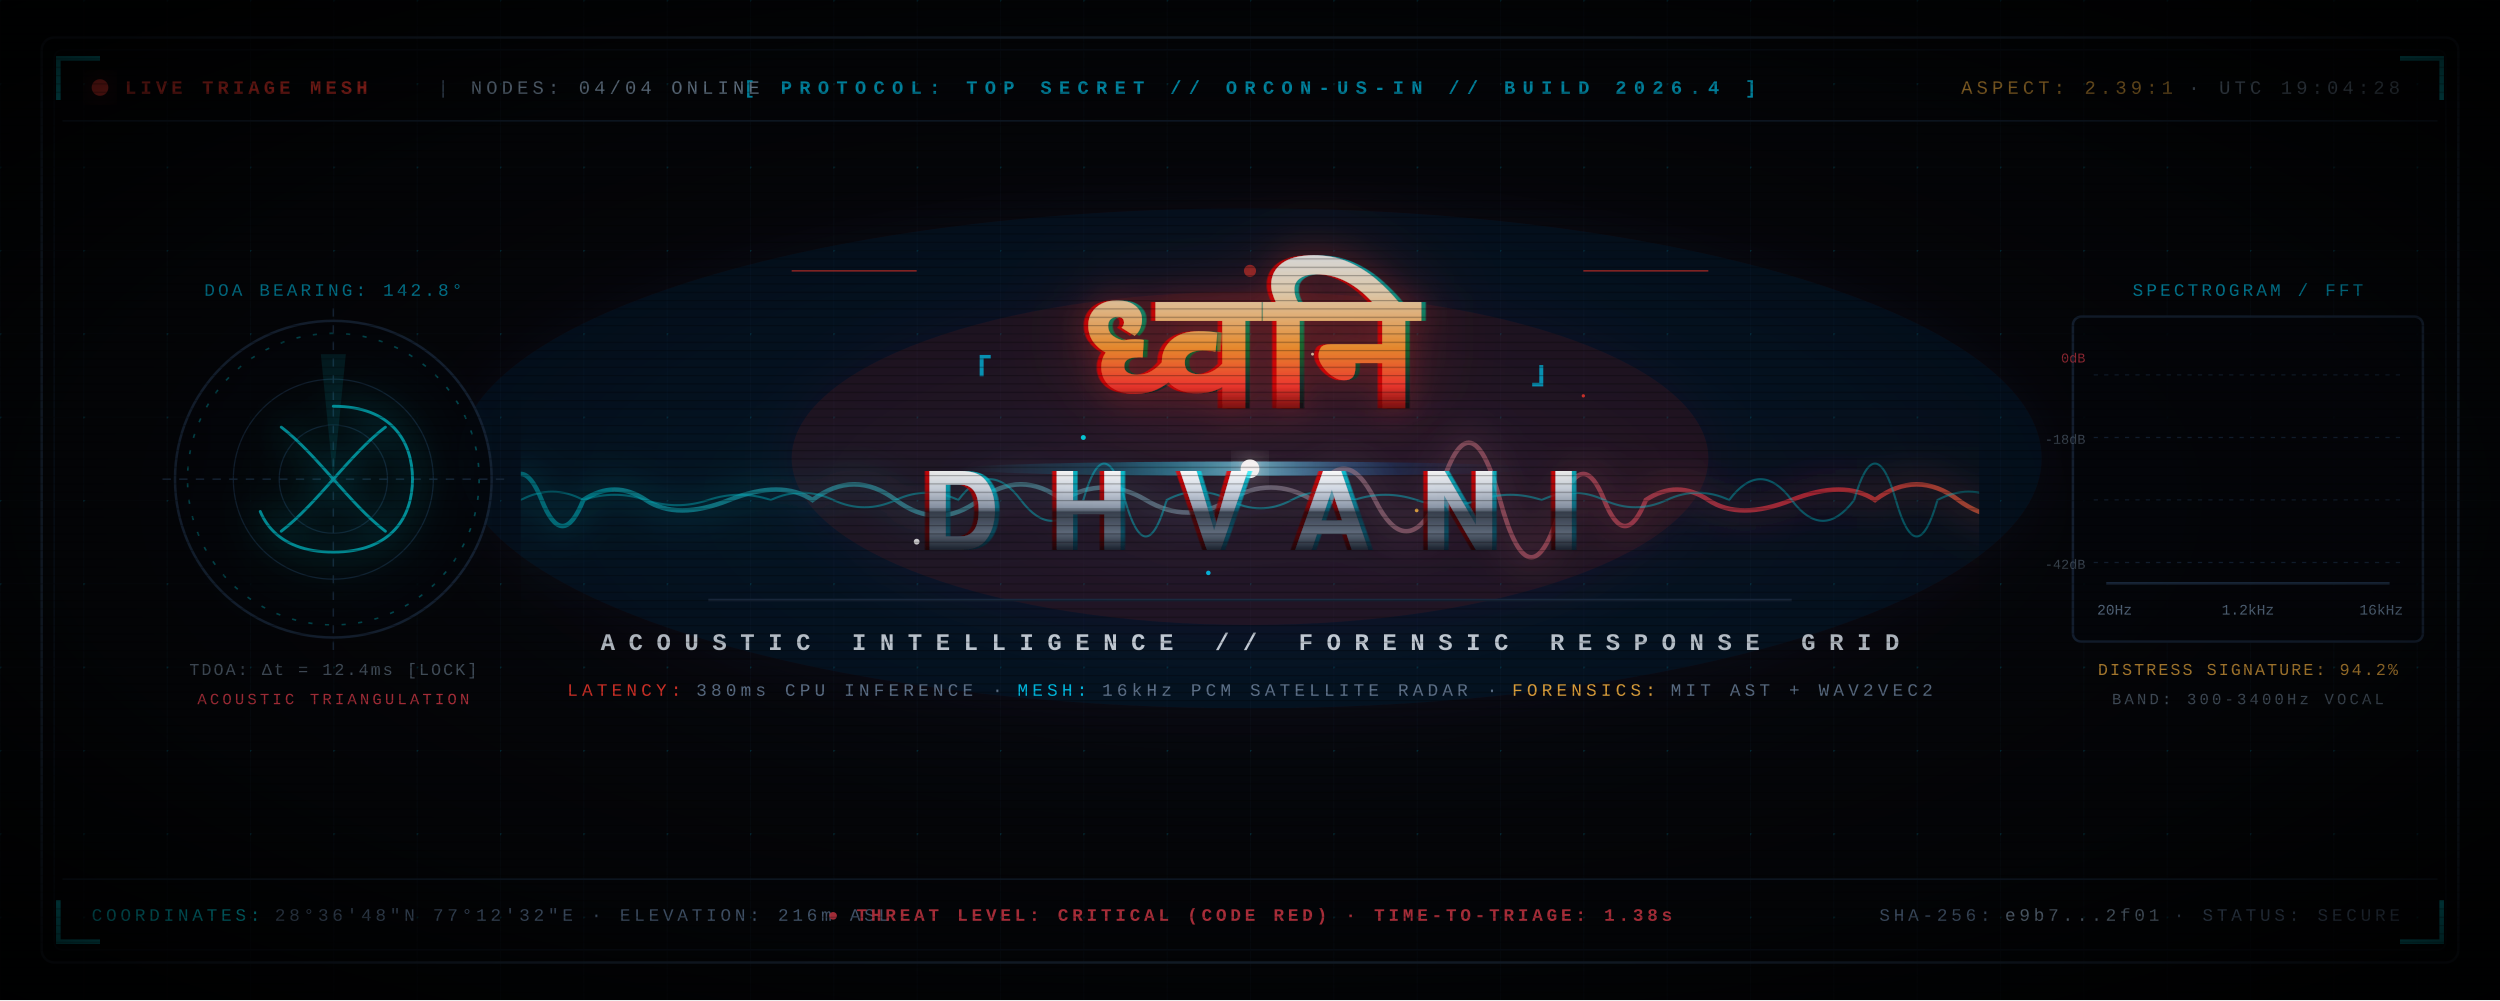
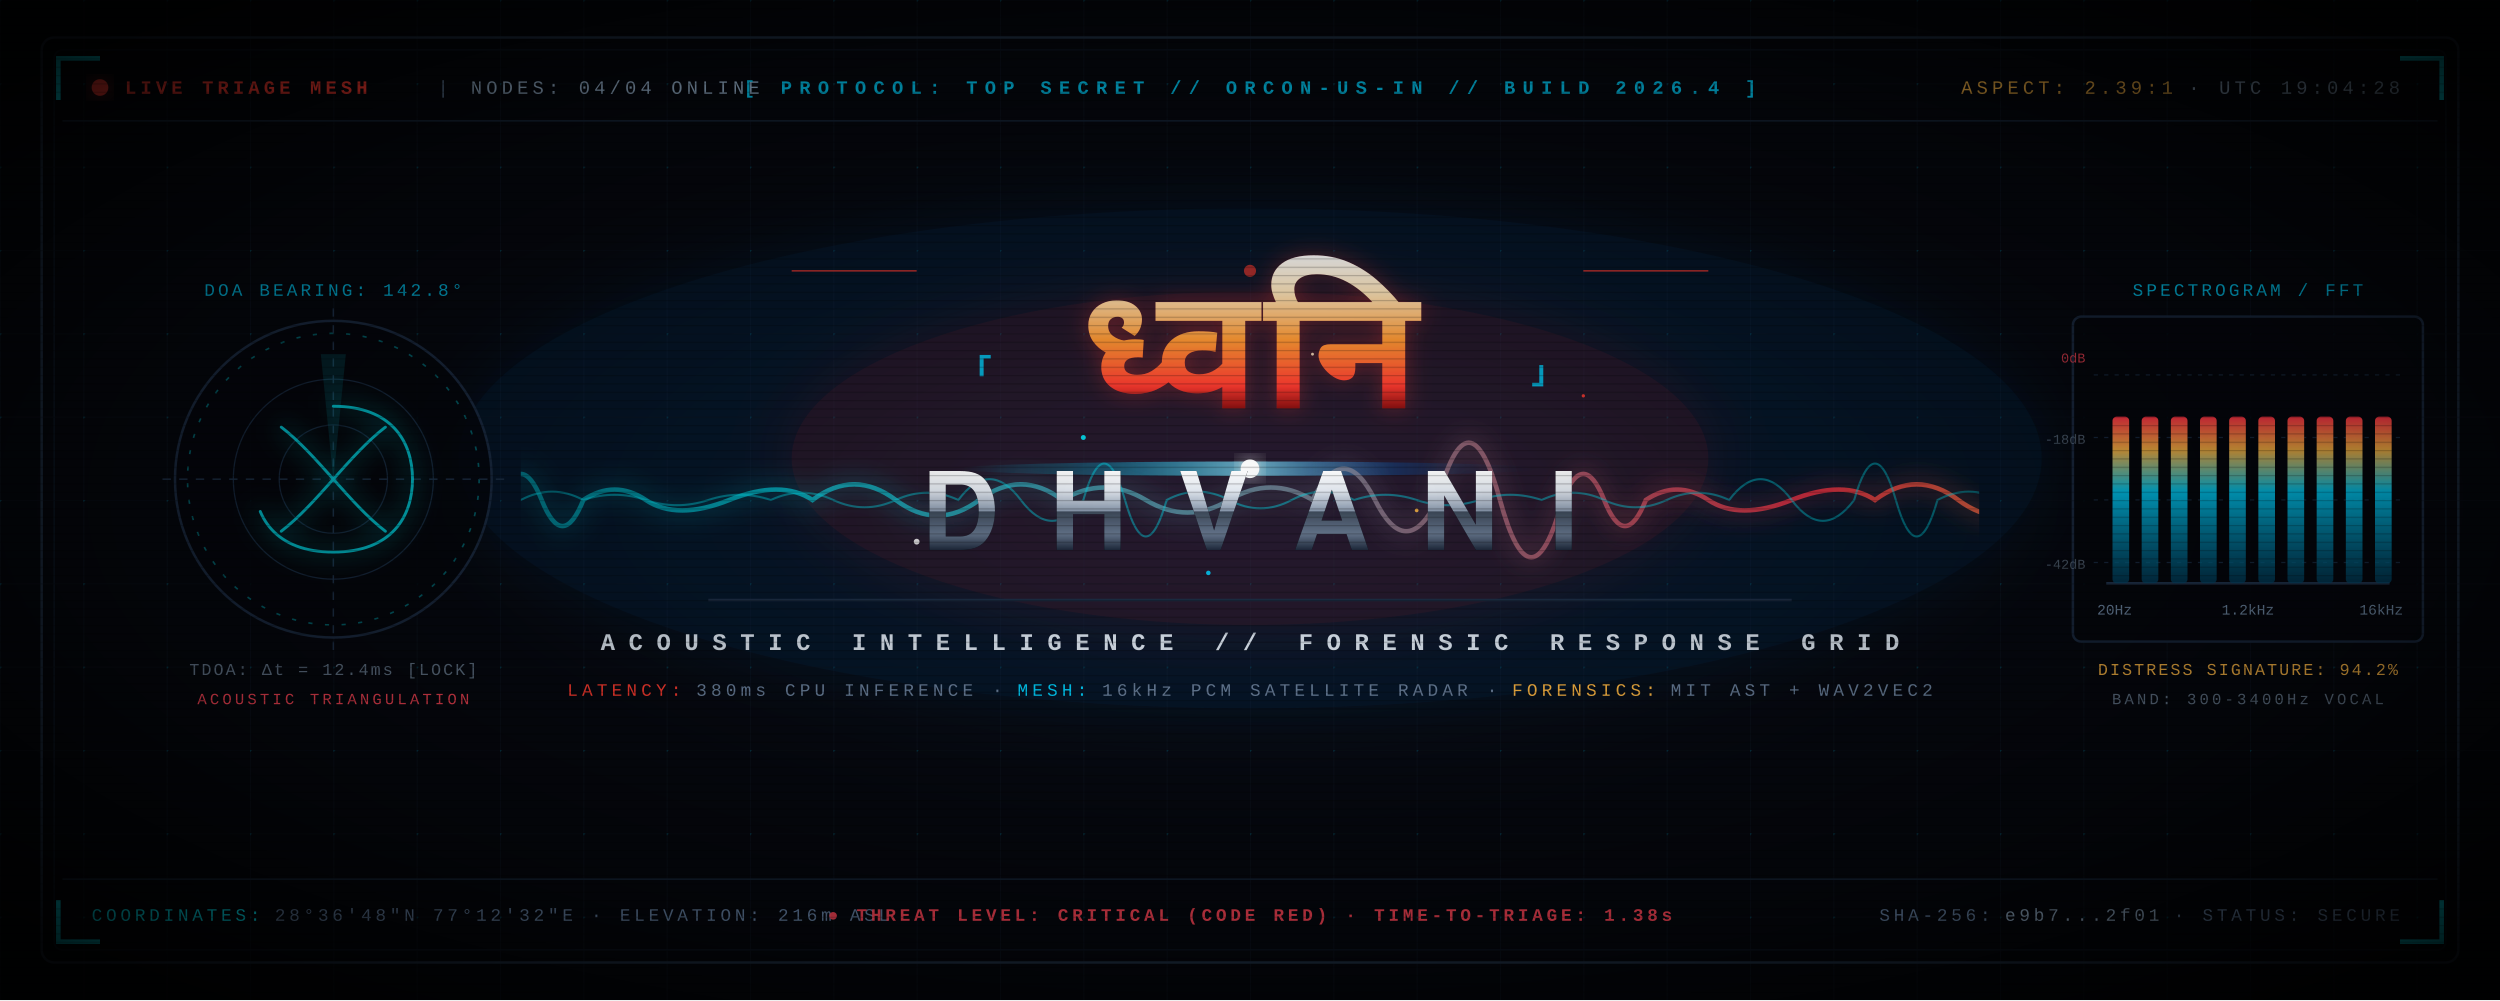
- <svg xmlns="http://www.w3.org/2000/svg" viewBox="0 0 1200 480" width="100%" height="100%">
+ <svg xmlns="http://www.w3.org/2000/svg" viewBox="0 0 1200 480" width="1200" height="480">
  <defs>
    <radialGradient id="cinemaVoid" cx="50%" cy="50%" r="75%">
-       <stop offset="0%" stop-color="#0a0e17" />
-       <stop offset="45%" stop-color="#05070b" />
-       <stop offset="100%" stop-color="#020305" />
+       <stop offset="0%" stop-color="#0c121e" />
+       <stop offset="45%" stop-color="#05080f" />
+       <stop offset="100%" stop-color="#020306" />
    </radialGradient>
    <linearGradient id="flareStreak" x1="0%" y1="0%" x2="100%" y2="0%">
      <stop offset="0%" stop-color="#00d2ff" stop-opacity="0" />
-       <stop offset="25%" stop-color="#00d2ff" stop-opacity="0.3" />
+       <stop offset="25%" stop-color="#00d2ff" stop-opacity="0.4" />
      <stop offset="48%" stop-color="#80e5ff" stop-opacity="0.95" />
      <stop offset="50%" stop-color="#ffffff" stop-opacity="1.0" />
      <stop offset="52%" stop-color="#80e5ff" stop-opacity="0.95" />
-       <stop offset="75%" stop-color="#0066cc" stop-opacity="0.3" />
+       <stop offset="75%" stop-color="#0066cc" stop-opacity="0.4" />
      <stop offset="100%" stop-color="#002244" stop-opacity="0" />
    </linearGradient>
    <linearGradient id="titaniumMetal" x1="0%" y1="0%" x2="0%" y2="100%">
      <stop offset="0%" stop-color="#ffffff" />
-       <stop offset="22%" stop-color="#d6dde8" />
-       <stop offset="48%" stop-color="#8a96a8" />
-       <stop offset="52%" stop-color="#3a4250" />
-       <stop offset="78%" stop-color="#606c7d" />
-       <stop offset="100%" stop-color="#1e2430" />
-     </linearGradient>
-     <linearGradient id="metalSheen" x1="-120%" y1="0%" x2="-20%" y2="0%">
-       <stop offset="0%" stop-color="#000000" stop-opacity="0" />
-       <stop offset="40%" stop-color="#ffffff" stop-opacity="0" />
-       <stop offset="50%" stop-color="#ffffff" stop-opacity="0.85" />
-       <stop offset="60%" stop-color="#ffffff" stop-opacity="0" />
-       <stop offset="100%" stop-color="#000000" stop-opacity="0" />
-       <animate attributeName="x1" values="-120%; 220%" dur="5.8s" repeatCount="indefinite" />
-       <animate attributeName="x2" values="-20%; 320%" dur="5.8s" repeatCount="indefinite" />
+       <stop offset="25%" stop-color="#e2e8f0" />
+       <stop offset="50%" stop-color="#8a99ad" />
+       <stop offset="52%" stop-color="#3d4959" />
+       <stop offset="80%" stop-color="#64748b" />
+       <stop offset="100%" stop-color="#1e293b" />
    </linearGradient>
    <linearGradient id="devaFlame" x1="0%" y1="0%" x2="0%" y2="100%">
      <stop offset="0%" stop-color="#ffffff" />
-       <stop offset="25%" stop-color="#ffe6c2" />
-       <stop offset="60%" stop-color="#ff9933" />
+       <stop offset="25%" stop-color="#ffe4b8" />
+       <stop offset="55%" stop-color="#ff9933" />
      <stop offset="85%" stop-color="#ff3b30" />
-       <stop offset="100%" stop-color="#801010" />
+       <stop offset="100%" stop-color="#8a1010" />
    </linearGradient>
    <linearGradient id="waveEnergy" x1="0%" y1="0%" x2="100%" y2="0%">
      <stop offset="0%" stop-color="#00f0ff" stop-opacity="0" />
-       <stop offset="15%" stop-color="#00f0ff" stop-opacity="0.6" />
-       <stop offset="45%" stop-color="#ff3344" stop-opacity="0.9" />
+       <stop offset="20%" stop-color="#00f0ff" stop-opacity="0.7" />
+       <stop offset="45%" stop-color="#ff3344" stop-opacity="0.95" />
      <stop offset="55%" stop-color="#ffb844" stop-opacity="0.95" />
-       <stop offset="75%" stop-color="#00f0ff" stop-opacity="0.6" />
+       <stop offset="80%" stop-color="#00f0ff" stop-opacity="0.7" />
      <stop offset="100%" stop-color="#00f0ff" stop-opacity="0" />
    </linearGradient>
    <linearGradient id="spectroGrad" x1="0%" y1="100%" x2="0%" y2="0%">
-       <stop offset="0%" stop-color="#004466" stop-opacity="0.8" />
-       <stop offset="60%" stop-color="#00d2ff" stop-opacity="0.9" />
-       <stop offset="85%" stop-color="#ffb844" stop-opacity="0.95" />
+       <stop offset="0%" stop-color="#004466" stop-opacity="0.7" />
+       <stop offset="55%" stop-color="#00d2ff" stop-opacity="0.9" />
+       <stop offset="80%" stop-color="#ffb844" stop-opacity="0.95" />
      <stop offset="100%" stop-color="#ff3344" stop-opacity="1.0" />
    </linearGradient>
    <pattern id="scanlines" width="100" height="4" patternUnits="userSpaceOnUse">
-       <line x1="0" y1="0" x2="100" y2="0" stroke="#000000" stroke-width="1.2" opacity="0.45" />
+       <line x1="0" y1="0" x2="100" y2="0" stroke="#000000" stroke-width="1.2" opacity="0.4" />
    </pattern>
    <pattern id="opticalGrid" width="40" height="40" patternUnits="userSpaceOnUse">
-       <path d="M 40 0 L 0 0 0 40" fill="none" stroke="#162030" stroke-width="0.5" opacity="0.4" />
-       <circle cx="0" cy="0" r="0.8" fill="#00d2ff" opacity="0.3" />
+       <path d="M 40 0 L 0 0 0 40" fill="none" stroke="#142032" stroke-width="0.5" opacity="0.45" />
+       <circle cx="0" cy="0" r="0.8" fill="#00d2ff" opacity="0.25" />
    </pattern>
-     <filter id="hyperGlow" x="-50%" y="-50%" width="200%" height="200%">
-       <feGaussianBlur stdDeviation="8" result="blur1" />
-       <feGaussianBlur stdDeviation="20" result="blur2" />
+     <filter id="hyperGlow" x="-30%" y="-30%" width="160%" height="160%">
+       <feGaussianBlur stdDeviation="6" in="SourceGraphic" result="blur" />
      <feMerge>
-         <feMergeNode in="blur2" />
-         <feMergeNode in="blur1" />
+         <feMergeNode in="blur" />
        <feMergeNode in="SourceGraphic" />
      </feMerge>
    </filter>
-     <filter id="softAura" x="-30%" y="-30%" width="160%" height="160%">
-       <feGaussianBlur stdDeviation="14" result="aura" />
-       <feColorMatrix type="matrix" values="1 0 0 0 0.1  0 0.5 0 0 0  0 0 0.8 0 0.2  0 0 0 0.4 0" />
+     <filter id="softAura" x="-40%" y="-40%" width="180%" height="180%">
+       <feGaussianBlur stdDeviation="16" in="SourceGraphic" result="aura" />
      <feMerge>
-         <feMergeNode />
-         <feMergeNode in="SourceGraphic" />
-       </feMerge>
-     </filter>
-     <filter id="chromaGlow" x="-10%" y="-20%" width="120%" height="140%">
-       <feOffset in="SourceGraphic" dx="-2.2" dy="0" result="redShift" />
-       <feOffset in="SourceGraphic" dx="2.2" dy="0" result="cyanShift" />
-       <feColorMatrix in="redShift" type="matrix" values="1 0 0 0 0  0 0 0 0 0  0 0 0 0 0  0 0 0 0.8 0" result="redOnly" />
-       <feColorMatrix in="cyanShift" type="matrix" values="0 0 0 0 0  0 0.9 0 0 0  0 0 1 0 0  0 0 0 0.7 0" result="cyanOnly" />
-       <feMerge>
-         <feMergeNode in="redOnly" />
-         <feMergeNode in="cyanOnly" />
+         <feMergeNode in="aura" />
        <feMergeNode in="SourceGraphic" />
      </feMerge>
    </filter>
    <style>
- 
      /* ══════════════════════════════════════════════════════════════════
         HOLLYWOOD CINEMATIC ANIMATIONS — CO-PRIME DYNAMIC CYCLES
         ══════════════════════════════════════════════════════════════════ */

      /* 1. PANAVISION ANAMORPHIC FLARE SWEEP */
      @keyframes flareGlide {
        0%   { transform: translateX(-600px); opacity: 0; }
        15%  { opacity: 0.95; }
        50%  { transform: translateX(0px); opacity: 1; }
        85%  { opacity: 0.95; }
        100% { transform: translateX(600px); opacity: 0; }
      }

      /* 2. ATMOSPHERIC HALO PULSE */
      @keyframes haloBreathe {
-         0%, 100% { opacity: 0.15; transform: scale(0.98); }
-         50%      { opacity: 0.35; transform: scale(1.04); }
-       }
- 
-       /* 3. LISSAJOUS PHASE SCOPE ROTATION &amp;amp; DRIFT */
+         0%, 100% { opacity: 0.16; transform: scale(0.98); }
+         50%      { opacity: 0.32; transform: scale(1.04); }
+       }
+ 
+       /* 3. LISSAJOUS PHASE SCOPE ROTATION &amp; DRIFT */
      @keyframes phaseSpin {
        0%   { transform: rotate(0deg); }
        100% { transform: rotate(360deg); }
      }
      @keyframes lissajousMorph {
-         0%, 100% { stroke-dashoffset: 0; opacity: 0.8; }
-         50%      { stroke-dashoffset: 180; opacity: 0.4; }
+         0%, 100% { stroke-dashoffset: 0; opacity: 0.85; }
+         50%      { stroke-dashoffset: 140; opacity: 0.45; }
      }

      /* 4. RADAR AZIMUTH SWEEPER */
      @keyframes radarSweep {
        0%   { transform: rotate(0deg); }
        100% { transform: rotate(360deg); }
      }

      /* 5. ORGANIC FLUID WAVE OSCILLATION */
      @keyframes waveDrift1 {
        0%   { transform: translateX(0px); }
        100% { transform: translateX(-480px); }
      }
      @keyframes waveDrift2 {
        0%   { transform: translateX(0px); }
        100% { transform: translateX(-320px); }
      }

-       /* 6. SPECTROGRAPHIC AUDIO CHANNEL BOUNCE (VARYING FREQUENCIES) */
-       @keyframes eq1  { 0%,100%{height:14px;y:136px} 50%{height:42px;y:108px} }
-       @keyframes eq2  { 0%,100%{height:28px;y:122px} 40%{height:56px;y:94px} 80%{height:18px;y:132px} }
-       @keyframes eq3  { 0%,100%{height:46px;y:104px} 30%{height:20px;y:130px} 70%{height:64px;y:86px} }
-       @keyframes eq4  { 0%,100%{height:32px;y:118px} 60%{height:60px;y:90px} }
-       @keyframes eq5  { 0%,100%{height:52px;y:98px}  45%{height:18px;y:132px} }
-       @keyframes eq6  { 0%,100%{height:22px;y:128px} 55%{height:54px;y:96px} }
-       @keyframes eq7  { 0%,100%{height:40px;y:110px} 35%{height:68px;y:82px} }
-       @keyframes eq8  { 0%,100%{height:30px;y:120px} 65%{height:16px;y:134px} }
-       @keyframes eq9  { 0%,100%{height:58px;y:92px}  25%{height:34px;y:116px} 75%{height:70px;y:80px} }
-       @keyframes eq10 { 0%,100%{height:24px;y:126px} 50%{height:58px;y:92px} }
- 
-       /* 7. CINEMATIC RETICLE &amp;amp; METRIC PULSE */
-       @keyframes liveBlink {
-         0%, 100% { opacity: 1; r: 3.5; }
-         50%      { opacity: 0.35; r: 5.5; }
+       /* 6. SPECTROGRAPH AUDIO CHANNELS (ScaleY from Base) */
+       @keyframes scaleEq1  { 0%,100%{transform:scaleY(0.35)} 50%{transform:scaleY(0.95)} }
+       @keyframes scaleEq2  { 0%,100%{transform:scaleY(0.50)} 40%{transform:scaleY(1.00)} 80%{transform:scaleY(0.30)} }
+       @keyframes scaleEq3  { 0%,100%{transform:scaleY(0.75)} 30%{transform:scaleY(0.35)} 70%{transform:scaleY(0.98)} }
+       @keyframes scaleEq4  { 0%,100%{transform:scaleY(0.40)} 60%{transform:scaleY(0.88)} }
+       @keyframes scaleEq5  { 0%,100%{transform:scaleY(0.90)} 45%{transform:scaleY(0.25)} }
+       @keyframes scaleEq6  { 0%,100%{transform:scaleY(0.38)} 55%{transform:scaleY(0.85)} }
+       @keyframes scaleEq7  { 0%,100%{transform:scaleY(0.65)} 35%{transform:scaleY(1.00)} }
+       @keyframes scaleEq8  { 0%,100%{transform:scaleY(0.45)} 65%{transform:scaleY(0.28)} }
+       @keyframes scaleEq9  { 0%,100%{transform:scaleY(0.92)} 25%{transform:scaleY(0.55)} 75%{transform:scaleY(1.00)} }
+       @keyframes scaleEq10 { 0%,100%{transform:scaleY(0.42)} 50%{transform:scaleY(0.85)} }
+ 
+       /* 7. CINEMATIC RETICLE &amp; METRIC PULSE */
+       @keyframes livePulse {
+         0%, 100% { opacity: 1; transform: scale(1); }
+         50%      { opacity: 0.35; transform: scale(1.35); }
      }
      @keyframes telemetryGlitch {
-         0%, 92%, 100% { opacity: 0.9; transform: translateX(0); }
-         93%           { opacity: 0.4; transform: translateX(2px); }
-         95%           { opacity: 1.0; transform: translateX(-1px); }
+         0%, 93%, 100% { opacity: 0.9; transform: translateX(0); }
+         94%           { opacity: 0.4; transform: translateX(2px); }
+         96%           { opacity: 1.0; transform: translateX(-1px); }
      }

      /* 8. PARTICULATE DRIFT IN CINEMA LIGHT BEAM */
      @keyframes dustDriftA {
        0%   { transform: translate(0, 0); opacity: 0; }
        20%  { opacity: 0.6; }
        80%  { opacity: 0.4; }
        100% { transform: translate(45px, -60px); opacity: 0; }
      }
      @keyframes dustDriftB {
        0%   { transform: translate(0, 0); opacity: 0; }
        25%  { opacity: 0.5; }
        75%  { opacity: 0.3; }
        100% { transform: translate(-35px, -75px); opacity: 0; }
      }

      /* CLASS MAPPINGS */
      .anim-flare     { animation: flareGlide 6.4s cubic-bezier(0.4, 0, 0.2, 1) infinite; }
      .anim-halo      { animation: haloBreathe 5.2s ease-in-out infinite; transform-origin: 600px 220px; }
      .anim-spin-slow { animation: phaseSpin 24s linear infinite; transform-origin: 150px 230px; }
      .anim-radar     { animation: radarSweep 4.2s linear infinite; transform-origin: 150px 230px; }
      .anim-lissajous { animation: lissajousMorph 6.7s ease-in-out infinite; }
      .anim-wave1     { animation: waveDrift1 8.9s linear infinite; }
      .anim-wave2     { animation: waveDrift2 6.1s linear infinite; }
-       .anim-live      { animation: liveBlink 1.8s ease-in-out infinite; }
+       .anim-live      { animation: livePulse 1.8s ease-in-out infinite; transform-origin: 48px 42px; }
      .anim-tele      { animation: telemetryGlitch 7.3s steps(1) infinite; }
      .anim-dust-a    { animation: dustDriftA 9.4s ease-out infinite; }
      .anim-dust-b    { animation: dustDriftB 11.8s ease-out infinite; }

-       /* EQ BARS */
-       .b1 { animation: eq1 1.4s ease-in-out infinite; }
-       .b2 { animation: eq2 1.8s ease-in-out infinite; }
-       .b3 { animation: eq3 1.2s ease-in-out infinite; }
-       .b4 { animation: eq4 2.1s ease-in-out infinite; }
-       .b5 { animation: eq5 1.6s ease-in-out infinite; }
-       .b6 { animation: eq6 1.9s ease-in-out infinite; }
-       .b7 { animation: eq7 1.3s ease-in-out infinite; }
-       .b8 { animation: eq8 2.3s ease-in-out infinite; }
-       .b9 { animation: eq9 1.5s ease-in-out infinite; }
-       .b10{ animation: eq10 1.7s ease-in-out infinite; }
+       /* EQ BARS (transform-origin at baseline y=280) */
+       .b1 { animation: scaleEq1 1.4s ease-in-out infinite; transform-origin: 1003px 280px; }
+       .b2 { animation: scaleEq2 1.8s ease-in-out infinite; transform-origin: 1017px 280px; }
+       .b3 { animation: scaleEq3 1.2s ease-in-out infinite; transform-origin: 1031px 280px; }
+       .b4 { animation: scaleEq4 2.1s ease-in-out infinite; transform-origin: 1045px 280px; }
+       .b5 { animation: scaleEq5 1.6s ease-in-out infinite; transform-origin: 1059px 280px; }
+       .b6 { animation: scaleEq6 1.9s ease-in-out infinite; transform-origin: 1073px 280px; }
+       .b7 { animation: scaleEq7 1.3s ease-in-out infinite; transform-origin: 1087px 280px; }
+       .b8 { animation: scaleEq8 2.3s ease-in-out infinite; transform-origin: 1101px 280px; }
+       .b9 { animation: scaleEq9 1.5s ease-in-out infinite; transform-origin: 1115px 280px; }
+       .b10{ animation: scaleEq10 1.7s ease-in-out infinite; transform-origin: 1129px 280px; }

      text {
        font-synthesis: none;
        -webkit-font-smoothing: antialiased;
        user-select: none;
      }
-     
- </style>
+     </style>
  </defs>
  <rect width="1200" height="480" fill="url(#cinemaVoid)" />
  <rect width="1200" height="480" fill="url(#opticalGrid)" />
  <g class="anim-halo">
    <ellipse cx="600" cy="220" rx="380" ry="120" fill="#003b6f" opacity="0.22" filter="url(#softAura)" />
    <ellipse cx="600" cy="220" rx="220" ry="80" fill="#a81a28" opacity="0.18" filter="url(#softAura)" />
  </g>
  <g transform="translate(600, 225)">
    <g class="anim-flare">
      <line x1="-360" y1="0" x2="360" y2="0" stroke="url(#flareStreak)" stroke-width="2.5" opacity="0.95" />
      <ellipse cx="0" cy="0" rx="140" ry="3.5" fill="url(#flareStreak)" opacity="0.7" />
      <circle cx="0" cy="0" r="4.5" fill="#ffffff" filter="url(#hyperGlow)" />
    </g>
  </g>
  <g transform="translate(10, 0)">
    <circle cx="150" cy="230" r="76" fill="#03060c" stroke="#1c2d44" stroke-width="1.2" opacity="0.85" />
    <circle cx="150" cy="230" r="70" fill="none" stroke="#00f0ff" stroke-width="0.8" stroke-dasharray="2 6" opacity="0.35" />
    <circle cx="150" cy="230" r="48" fill="none" stroke="#16263b" stroke-width="0.6" />
    <circle cx="150" cy="230" r="26" fill="none" stroke="#16263b" stroke-width="0.6" />
    <line x1="68" y1="230" x2="232" y2="230" stroke="#1c2d44" stroke-width="0.7" stroke-dasharray="4 4" />
    <line x1="150" y1="148" x2="150" y2="312" stroke="#1c2d44" stroke-width="0.7" stroke-dasharray="4 4" />
    <g class="anim-radar">
      <line x1="150" y1="230" x2="150" y2="158" stroke="#00f0ff" stroke-width="1.6" opacity="0.8" filter="url(#hyperGlow)" />
      <polygon points="150,230 144,170 156,170" fill="#00f0ff" opacity="0.12" />
    </g>
    <g class="anim-spin-slow">
      <path d="M 150,195                 C 178,195 188,212 188,230                 C 188,248 178,265 150,265                 C 122,265 112,248 112,230                 C 112,212 122,195 150,195 Z                M 125,205                 C 142,218 158,242 175,255                M 175,205                 C 158,218 142,242 125,255" fill="none" stroke="#00f0ff" stroke-width="1.4" stroke-linecap="round" stroke-dasharray="160" class="anim-lissajous" filter="url(#hyperGlow)" opacity="0.75" />
    </g>
-     <text x="150" y="142" font-family="'Courier New', monospace" font-size="8.5" fill="#00d2ff" opacity="0.7" text-anchor="middle" letter-spacing="1.5">DOA BEARING: 142.8°</text>
-     <text x="150" y="324" font-family="'Courier New', monospace" font-size="8" fill="#88a0b8" opacity="0.6" text-anchor="middle" letter-spacing="1">TDOA: Δt = 12.4ms [LOCK]</text>
-     <text x="150" y="338" font-family="'Courier New', monospace" font-size="7.5" fill="#ff4455" opacity="0.85" text-anchor="middle" letter-spacing="1.5">ACOUSTIC TRIANGULATION</text>
+     <text x="150" y="142" font-family="'Courier New', monospace" font-size="8.5" fill="#00d2ff" opacity="0.75" text-anchor="middle" letter-spacing="1.5">DOA BEARING: 142.8°</text>
+     <text x="150" y="324" font-family="'Courier New', monospace" font-size="8" fill="#88a0b8" opacity="0.65" text-anchor="middle" letter-spacing="1">TDOA: Δt = 12.4ms [LOCK]</text>
+     <text x="150" y="338" font-family="'Courier New', monospace" font-size="7.5" fill="#ff4455" opacity="0.9" text-anchor="middle" letter-spacing="1.5">ACOUSTIC TRIANGULATION</text>
  </g>
  <g transform="translate(15, 0)">
    <rect x="980" y="152" width="168" height="156" rx="4" fill="#03060c" stroke="#1c2d44" stroke-width="1.2" opacity="0.85" />
    <line x1="990" y1="180" x2="1138" y2="180" stroke="#16263b" stroke-width="0.6" stroke-dasharray="2 3" />
    <line x1="990" y1="210" x2="1138" y2="210" stroke="#16263b" stroke-width="0.6" stroke-dasharray="2 3" />
    <line x1="990" y1="240" x2="1138" y2="240" stroke="#16263b" stroke-width="0.6" stroke-dasharray="2 3" />
    <line x1="990" y1="270" x2="1138" y2="270" stroke="#16263b" stroke-width="0.6" stroke-dasharray="2 3" />
-     <text x="986" y="174" font-family="'Courier New', monospace" font-size="6.5" fill="#ff4455" opacity="0.7" text-anchor="end">0dB</text>
+     <text x="986" y="174" font-family="'Courier New', monospace" font-size="6.5" fill="#ff4455" opacity="0.75" text-anchor="end">0dB</text>
    <text x="986" y="213" font-family="'Courier New', monospace" font-size="6.5" fill="#88a0b8" opacity="0.5" text-anchor="end">-18dB</text>
    <text x="986" y="273" font-family="'Courier New', monospace" font-size="6.5" fill="#88a0b8" opacity="0.5" text-anchor="end">-42dB</text>
    <line x1="996" y1="280" x2="1132" y2="280" stroke="#223650" stroke-width="1.2" />
-     <g transform="translate(994, 130)">
-       <rect x="5" y="0" width="8" rx="2" fill="url(#spectroGrad)" class="b1" />
-       <rect x="19" y="0" width="8" rx="2" fill="url(#spectroGrad)" class="b2" />
-       <rect x="33" y="0" width="8" rx="2" fill="url(#spectroGrad)" class="b3" />
-       <rect x="47" y="0" width="8" rx="2" fill="url(#spectroGrad)" class="b4" />
-       <rect x="61" y="0" width="8" rx="2" fill="url(#spectroGrad)" class="b5" />
-       <rect x="75" y="0" width="8" rx="2" fill="url(#spectroGrad)" class="b6" />
-       <rect x="89" y="0" width="8" rx="2" fill="url(#spectroGrad)" class="b7" />
-       <rect x="103" y="0" width="8" rx="2" fill="url(#spectroGrad)" class="b8" />
-       <rect x="117" y="0" width="8" rx="2" fill="url(#spectroGrad)" class="b9" />
-       <rect x="131" y="0" width="8" rx="2" fill="url(#spectroGrad)" class="b10" />
-     </g>
+     <rect x="999" y="200" width="8" height="80" rx="2" fill="url(#spectroGrad)" class="b1" />
+     <rect x="1013" y="200" width="8" height="80" rx="2" fill="url(#spectroGrad)" class="b2" />
+     <rect x="1027" y="200" width="8" height="80" rx="2" fill="url(#spectroGrad)" class="b3" />
+     <rect x="1041" y="200" width="8" height="80" rx="2" fill="url(#spectroGrad)" class="b4" />
+     <rect x="1055" y="200" width="8" height="80" rx="2" fill="url(#spectroGrad)" class="b5" />
+     <rect x="1069" y="200" width="8" height="80" rx="2" fill="url(#spectroGrad)" class="b6" />
+     <rect x="1083" y="200" width="8" height="80" rx="2" fill="url(#spectroGrad)" class="b7" />
+     <rect x="1097" y="200" width="8" height="80" rx="2" fill="url(#spectroGrad)" class="b8" />
+     <rect x="1111" y="200" width="8" height="80" rx="2" fill="url(#spectroGrad)" class="b9" />
+     <rect x="1125" y="200" width="8" height="80" rx="2" fill="url(#spectroGrad)" class="b10" />
    <text x="1000" y="295" font-family="'Courier New', monospace" font-size="7" fill="#68809a" text-anchor="middle">20Hz</text>
    <text x="1064" y="295" font-family="'Courier New', monospace" font-size="7" fill="#68809a" text-anchor="middle">1.2kHz</text>
    <text x="1128" y="295" font-family="'Courier New', monospace" font-size="7" fill="#68809a" text-anchor="middle">16kHz</text>
-     <text x="1064" y="142" font-family="'Courier New', monospace" font-size="8.5" fill="#00d2ff" opacity="0.75" text-anchor="middle" letter-spacing="1.5">SPECTROGRAM / FFT</text>
-     <text x="1064" y="324" font-family="'Courier New', monospace" font-size="8" fill="#ffb844" opacity="0.85" text-anchor="middle" letter-spacing="1">DISTRESS SIGNATURE: 94.2%</text>
-     <text x="1064" y="338" font-family="'Courier New', monospace" font-size="7.5" fill="#88a0b8" opacity="0.6" text-anchor="middle" letter-spacing="1.5">BAND: 300-3400Hz VOCAL</text>
-   </g>
-   <g clip-path="url(#centerWaveClip)" opacity="0.8">
+     <text x="1064" y="142" font-family="'Courier New', monospace" font-size="8.5" fill="#00d2ff" opacity="0.8" text-anchor="middle" letter-spacing="1.5">SPECTROGRAM / FFT</text>
+     <text x="1064" y="324" font-family="'Courier New', monospace" font-size="8" fill="#ffb844" opacity="0.9" text-anchor="middle" letter-spacing="1">DISTRESS SIGNATURE: 94.2%</text>
+     <text x="1064" y="338" font-family="'Courier New', monospace" font-size="7.5" fill="#88a0b8" opacity="0.65" text-anchor="middle" letter-spacing="1.5">BAND: 300-3400Hz VOCAL</text>
+   </g>
+   <g clip-path="url(#centerWaveClip)" opacity="0.85">
    <g class="anim-wave1">
      <path d="M 0,240                 Q 20,228 40,240 T 80,240 T 120,240                 Q 135,210 150,240 Q 165,270 180,240                 Q 195,185 210,240 Q 225,295 240,240                 Q 250,215 260,240 Q 270,265 280,240                 Q 295,230 310,240 T 350,240 T 390,240                 Q 410,225 430,240 T 470,240 T 510,240                Q 530,228 550,240 T 590,240 T 630,240                 Q 645,210 660,240 Q 675,270 690,240                 Q 705,185 720,240 Q 735,295 750,240                 Q 760,215 770,240 Q 780,265 790,240                 Q 805,230 820,240 T 860,240 T 900,240                 Q 920,225 940,240 T 980,240 T 1020,240                Q 1040,228 1060,240 T 1100,240 T 1140,240                 Q 1155,210 1170,240 Q 1185,270 1200,240                 Q 1215,185 1230,240 Q 1245,295 1260,240                 Q 1270,215 1280,240 Q 1290,265 1300,240                 Q 1315,230 1330,240 T 1370,240 T 1410,240                 Q 1430,225 1450,240 T 1490,240 T 1530,240                Q 1550,228 1570,240 T 1610,240 T 1650,240                 Q 1665,210 1680,240 Q 1695,270 1710,240                 Q 1725,185 1740,240 Q 1755,295 1770,240                 Q 1780,215 1790,240 Q 1800,265 1810,240                 Q 1825,230 1840,240 T 1880,240 T 1920,240" fill="none" stroke="url(#waveEnergy)" stroke-width="2.2" stroke-linecap="round" filter="url(#hyperGlow)" />
    </g>
    <g class="anim-wave2" opacity="0.45">
      <path d="M 0,240                 Q 15,233 30,240 T 60,240 T 90,240                 Q 105,220 120,240 Q 135,260 150,240                 Q 160,205 170,240 Q 180,275 190,240                 Q 205,232 220,240 T 250,240 T 280,240                 Q 295,235 310,240 T 340,240 T 370,240                Q 385,233 400,240 T 430,240 T 460,240                 Q 475,220 490,240 Q 505,260 520,240                 Q 530,205 540,240 Q 550,275 560,240                 Q 575,232 590,240 T 620,240 T 650,240                 Q 665,235 680,240 T 710,240 T 740,240                Q 755,233 770,240 T 800,240 T 830,240                 Q 845,220 860,240 Q 875,260 890,240                 Q 900,205 910,240 Q 920,275 930,240                 Q 945,232 960,240 T 990,240 T 1020,240                 Q 1035,235 1050,240 T 1080,240 T 1110,240                Q 1125,233 1140,240 T 1170,240 T 1200,240                 Q 1215,220 1230,240 Q 1245,260 1260,240                 Q 1270,205 1280,240 Q 1290,275 1300,240                 Q 1315,232 1330,240 T 1360,240 T 1390,240                 Q 1405,235 1420,240 T 1450,240 T 1480,240" fill="none" stroke="#00f0ff" stroke-width="1.0" stroke-linecap="round" />
    </g>
  </g>
  <clipPath id="centerWaveClip">
    <rect x="250" y="140" width="700" height="200" />
  </clipPath>
-   <g stroke="#ff3b30" stroke-width="0.8" opacity="0.6">
+   <g stroke="#ff3b30" stroke-width="0.8" opacity="0.65">
    <line x1="380" y1="130" x2="440" y2="130" />
    <line x1="760" y1="130" x2="820" y2="130" />
    <circle cx="600" cy="130" r="2.5" fill="#ff3b30" />
  </g>
-   <text x="600" y="196" text-anchor="middle" font-family="'Noto Sans Devanagari','Mukta','Tiro Devanagari Hindi','Arial Unicode MS',sans-serif" font-size="82" font-weight="900" letter-spacing="4" fill="#ff3b30" opacity="0.4" filter="url(#hyperGlow)">ध्वनि</text>
-   <g filter="url(#chromaGlow)">
-     <text x="600" y="196" text-anchor="middle" font-family="'Noto Sans Devanagari','Mukta','Tiro Devanagari Hindi','Arial Unicode MS',sans-serif" font-size="82" font-weight="900" letter-spacing="4" fill="url(#devaFlame)">ध्वनि</text>
-   </g>
-   <text x="460" y="184" font-family="'Courier New', monospace" font-size="16" fill="#00d2ff" opacity="0.75" font-weight="bold">「</text>
-   <text x="735" y="184" font-family="'Courier New', monospace" font-size="16" fill="#00d2ff" opacity="0.75" font-weight="bold">」</text>
-   <text x="600" y="264" text-anchor="middle" font-family="'Cinzel', 'Trajan Pro', 'Eurostile', 'Helvetica Neue', 'Arial Black', sans-serif" font-size="52" font-weight="900" letter-spacing="24" fill="#04070c" opacity="0.9">DHVANI</text>
-   <text x="600" y="264" text-anchor="middle" font-family="'Cinzel', 'Trajan Pro', 'Eurostile', 'Helvetica Neue', 'Arial Black', sans-serif" font-size="52" font-weight="900" letter-spacing="24" fill="url(#titaniumMetal)" filter="url(#chromaGlow)">DHVANI</text>
-   <text x="600" y="264" text-anchor="middle" font-family="'Cinzel', 'Trajan Pro', 'Eurostile', 'Helvetica Neue', 'Arial Black', sans-serif" font-size="52" font-weight="900" letter-spacing="24" fill="url(#metalSheen)">DHVANI</text>
+   <text x="600" y="196" text-anchor="middle" font-family="'Noto Sans Devanagari','Mukta','Devanagari MT','Mangal','Arial Unicode MS',sans-serif" font-size="82" font-weight="900" letter-spacing="4" fill="#ff3b30" opacity="0.35" filter="url(#hyperGlow)">ध्वनि</text>
+   <text x="600" y="196" text-anchor="middle" font-family="'Noto Sans Devanagari','Mukta','Devanagari MT','Mangal','Arial Unicode MS',sans-serif" font-size="82" font-weight="900" letter-spacing="4" fill="url(#devaFlame)">ध्वनि</text>
+   <text x="460" y="184" font-family="'Courier New', monospace" font-size="16" fill="#00d2ff" opacity="0.8" font-weight="bold">「</text>
+   <text x="735" y="184" font-family="'Courier New', monospace" font-size="16" fill="#00d2ff" opacity="0.8" font-weight="bold">」</text>
+   <text x="600" y="264" text-anchor="middle" font-family="'Cinzel', 'Trajan Pro', 'Eurostile', 'Helvetica Neue', 'Arial Black', sans-serif" font-size="52" font-weight="900" letter-spacing="24" fill="#04070c" opacity="0.95">DHVANI</text>
+   <text x="600" y="264" text-anchor="middle" font-family="'Cinzel', 'Trajan Pro', 'Eurostile', 'Helvetica Neue', 'Arial Black', sans-serif" font-size="52" font-weight="900" letter-spacing="24" fill="url(#titaniumMetal)">DHVANI</text>
  <line x1="340" y1="288" x2="860" y2="288" stroke="#1c2d44" stroke-width="1.2" />
-   <line x1="420" y1="288" x2="780" y2="288" stroke="#00f0ff" stroke-width="1.4" opacity="0.8" filter="url(#hyperGlow)" />
-   <text x="600" y="312" text-anchor="middle" font-family="'Courier New', Courier, monospace" font-size="11.5" font-weight="700" letter-spacing="6.5" fill="#e6effa" opacity="0.92">ACOUSTIC INTELLIGENCE  //  FORENSIC RESPONSE GRID</text>
+   <line x1="420" y1="288" x2="780" y2="288" stroke="#00f0ff" stroke-width="1.4" opacity="0.85" filter="url(#hyperGlow)" />
+   <text x="600" y="312" text-anchor="middle" font-family="'Courier New', Courier, monospace" font-size="11.5" font-weight="700" letter-spacing="6.5" fill="#e6effa" opacity="0.95">ACOUSTIC INTELLIGENCE  //  FORENSIC RESPONSE GRID</text>
  <g font-family="'Courier New', monospace" font-size="8.5" letter-spacing="2" fill="#6c829e">
    <text x="600" y="334" text-anchor="middle">
      <tspan fill="#ff3b30">LATENCY:</tspan> 380ms CPU INFERENCE  ·  
      <tspan fill="#00d2ff">MESH:</tspan> 16kHz PCM SATELLITE RADAR  ·  
      <tspan fill="#ffb844">FORENSICS:</tspan> MIT AST + WAV2VEC2
    </text>
  </g>
  <g opacity="0.85">
    <circle cx="520" cy="210" r="1.2" fill="#00f0ff" class="anim-dust-a" />
    <circle cx="680" cy="245" r="0.9" fill="#ffb844" class="anim-dust-b" />
    <circle cx="440" cy="260" r="1.4" fill="#ffffff" class="anim-dust-a" />
    <circle cx="760" cy="190" r="0.8" fill="#ff3b30" class="anim-dust-b" />
    <circle cx="580" cy="275" r="1.1" fill="#00d2ff" class="anim-dust-a" />
    <circle cx="630" cy="170" r="0.7" fill="#ffe6c2" class="anim-dust-b" />
  </g>
  <g stroke="#1a2738" stroke-width="1.2" fill="none">
    <rect x="20" y="18" width="1160" height="444" rx="6" />
    <rect x="26" y="24" width="1148" height="432" rx="4" stroke="#0a121d" stroke-width="0.8" />
  </g>
  <g stroke="#00f0ff" stroke-width="2.2" fill="none" opacity="0.85">
    <path d="M 28,48 L 28,28 L 48,28" />
    <path d="M 1172,48 L 1172,28 L 1152,28" />
    <path d="M 28,432 L 28,452 L 48,452" />
    <path d="M 1172,432 L 1172,452 L 1152,452" />
  </g>
  <g font-family="'Courier New', Courier, monospace" font-size="9" letter-spacing="2">
    <circle cx="48" cy="42" r="4.0" fill="#ff3b30" class="anim-live" filter="url(#hyperGlow)" />
    <text x="60" y="45" fill="#ff3b30" font-weight="bold">LIVE TRIAGE MESH</text>
    <text x="210" y="45" fill="#506680">|</text>
    <text x="226" y="45" fill="#88a0b8">NODES: 04/04 ONLINE</text>
    <text x="600" y="45" fill="#00d2ff" opacity="0.85" text-anchor="middle" font-weight="bold" letter-spacing="3.5">
      [ PROTOCOL: TOP SECRET // ORCON-US-IN // BUILD 2026.4 ]
    </text>
    <text x="1152" y="45" fill="#88a0b8" opacity="0.85" text-anchor="end">
      <tspan fill="#ffb844">ASPECT: 2.39:1</tspan>  ·  UTC 19:04:28
    </text>
  </g>
  <line x1="30" y1="58" x2="1170" y2="58" stroke="#121e2d" stroke-width="0.8" />
  <line x1="30" y1="422" x2="1170" y2="422" stroke="#121e2d" stroke-width="0.8" />
  <g font-family="'Courier New', Courier, monospace" font-size="8.5" letter-spacing="1.8" class="anim-tele">
    <text x="44" y="442" fill="#5c7594">
      <tspan fill="#00f0ff">COORDINATES:</tspan> 28°36'48"N  77°12'32"E  ·  ELEVATION: 216m ASL
    </text>
    <text x="600" y="442" fill="#ff4455" opacity="0.9" text-anchor="middle" font-weight="bold">
      ● THREAT LEVEL: CRITICAL (CODE RED)  ·  TIME-TO-TRIAGE: 1.38s
    </text>
    <text x="1152" y="442" fill="#5c7594" text-anchor="end">
      SHA-256: <tspan fill="#88a0b8">e9b7...2f01</tspan>  ·  STATUS: SECURE
    </text>
  </g>
-   <rect width="1200" height="480" fill="url(#scanlines)" opacity="0.6" pointer-events="none" />
+   <rect width="1200" height="480" fill="url(#scanlines)" opacity="0.5" pointer-events="none" />
  <radialGradient id="edgeVignette" cx="50%" cy="50%" r="65%">
    <stop offset="0%" stop-color="#000000" stop-opacity="0" />
    <stop offset="70%" stop-color="#000000" stop-opacity="0.3" />
    <stop offset="100%" stop-color="#000000" stop-opacity="0.85" />
  </radialGradient>
  <rect width="1200" height="480" fill="url(#edgeVignette)" pointer-events="none" />
</svg>
